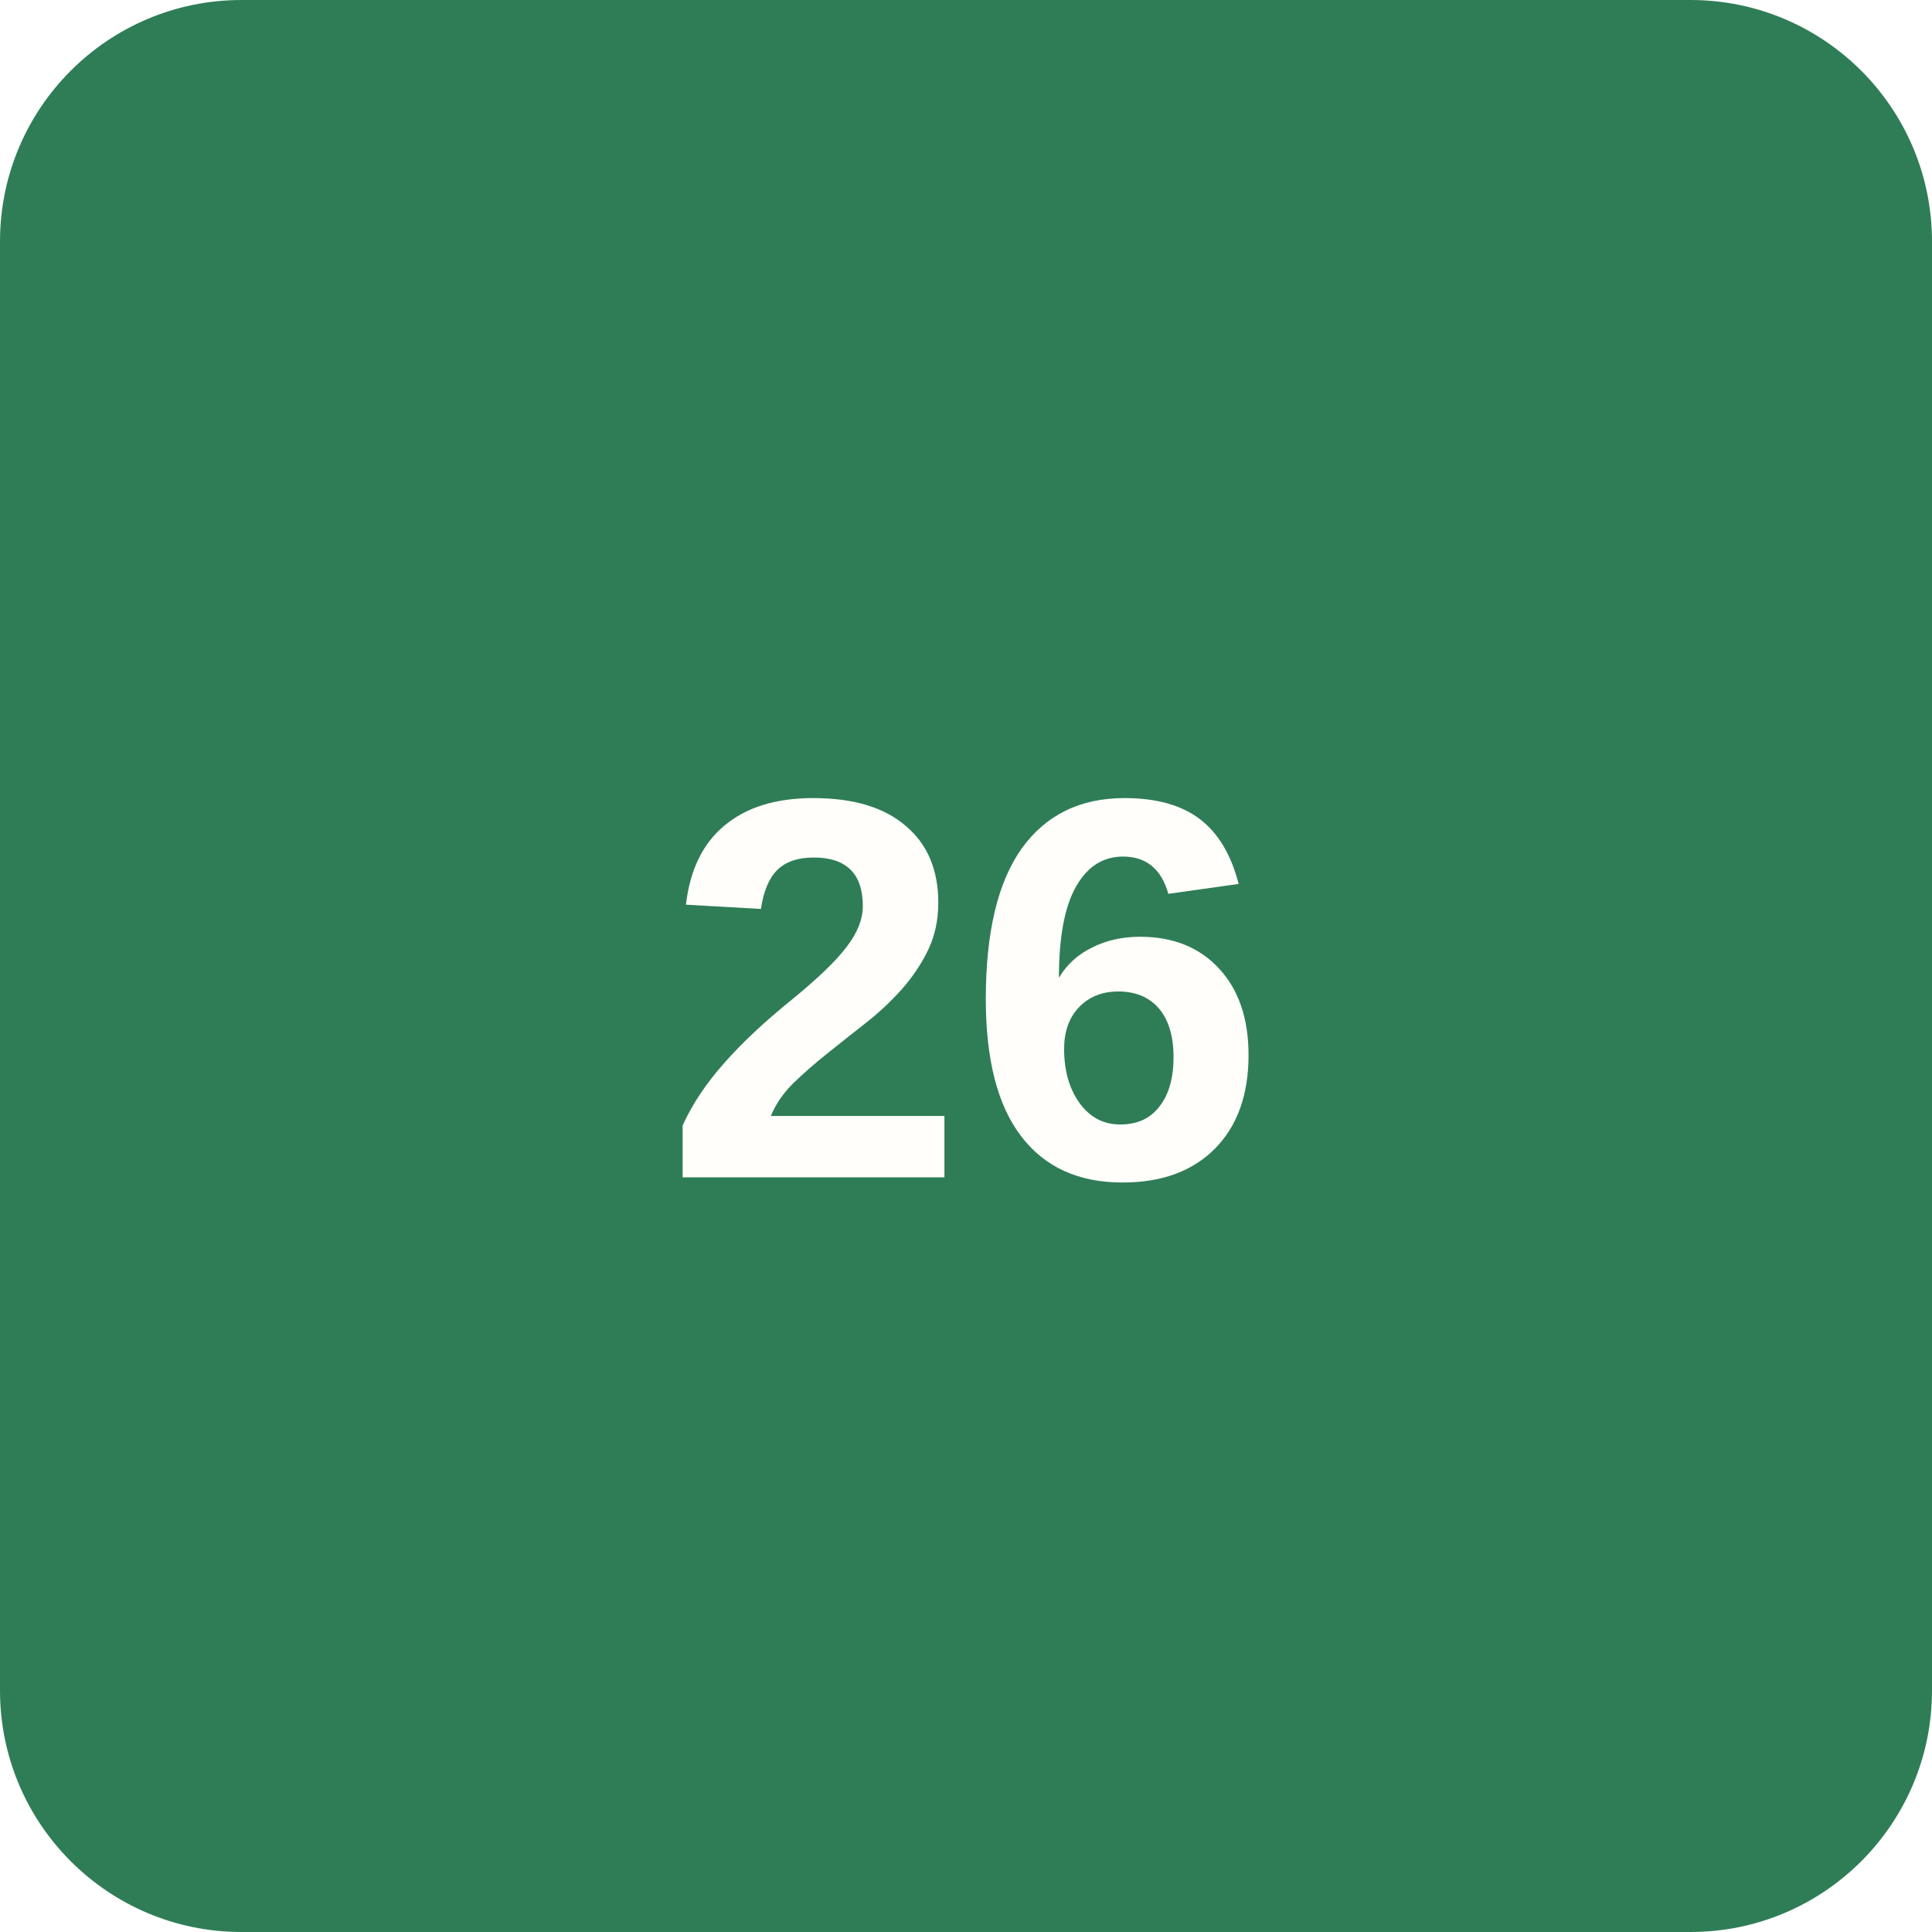
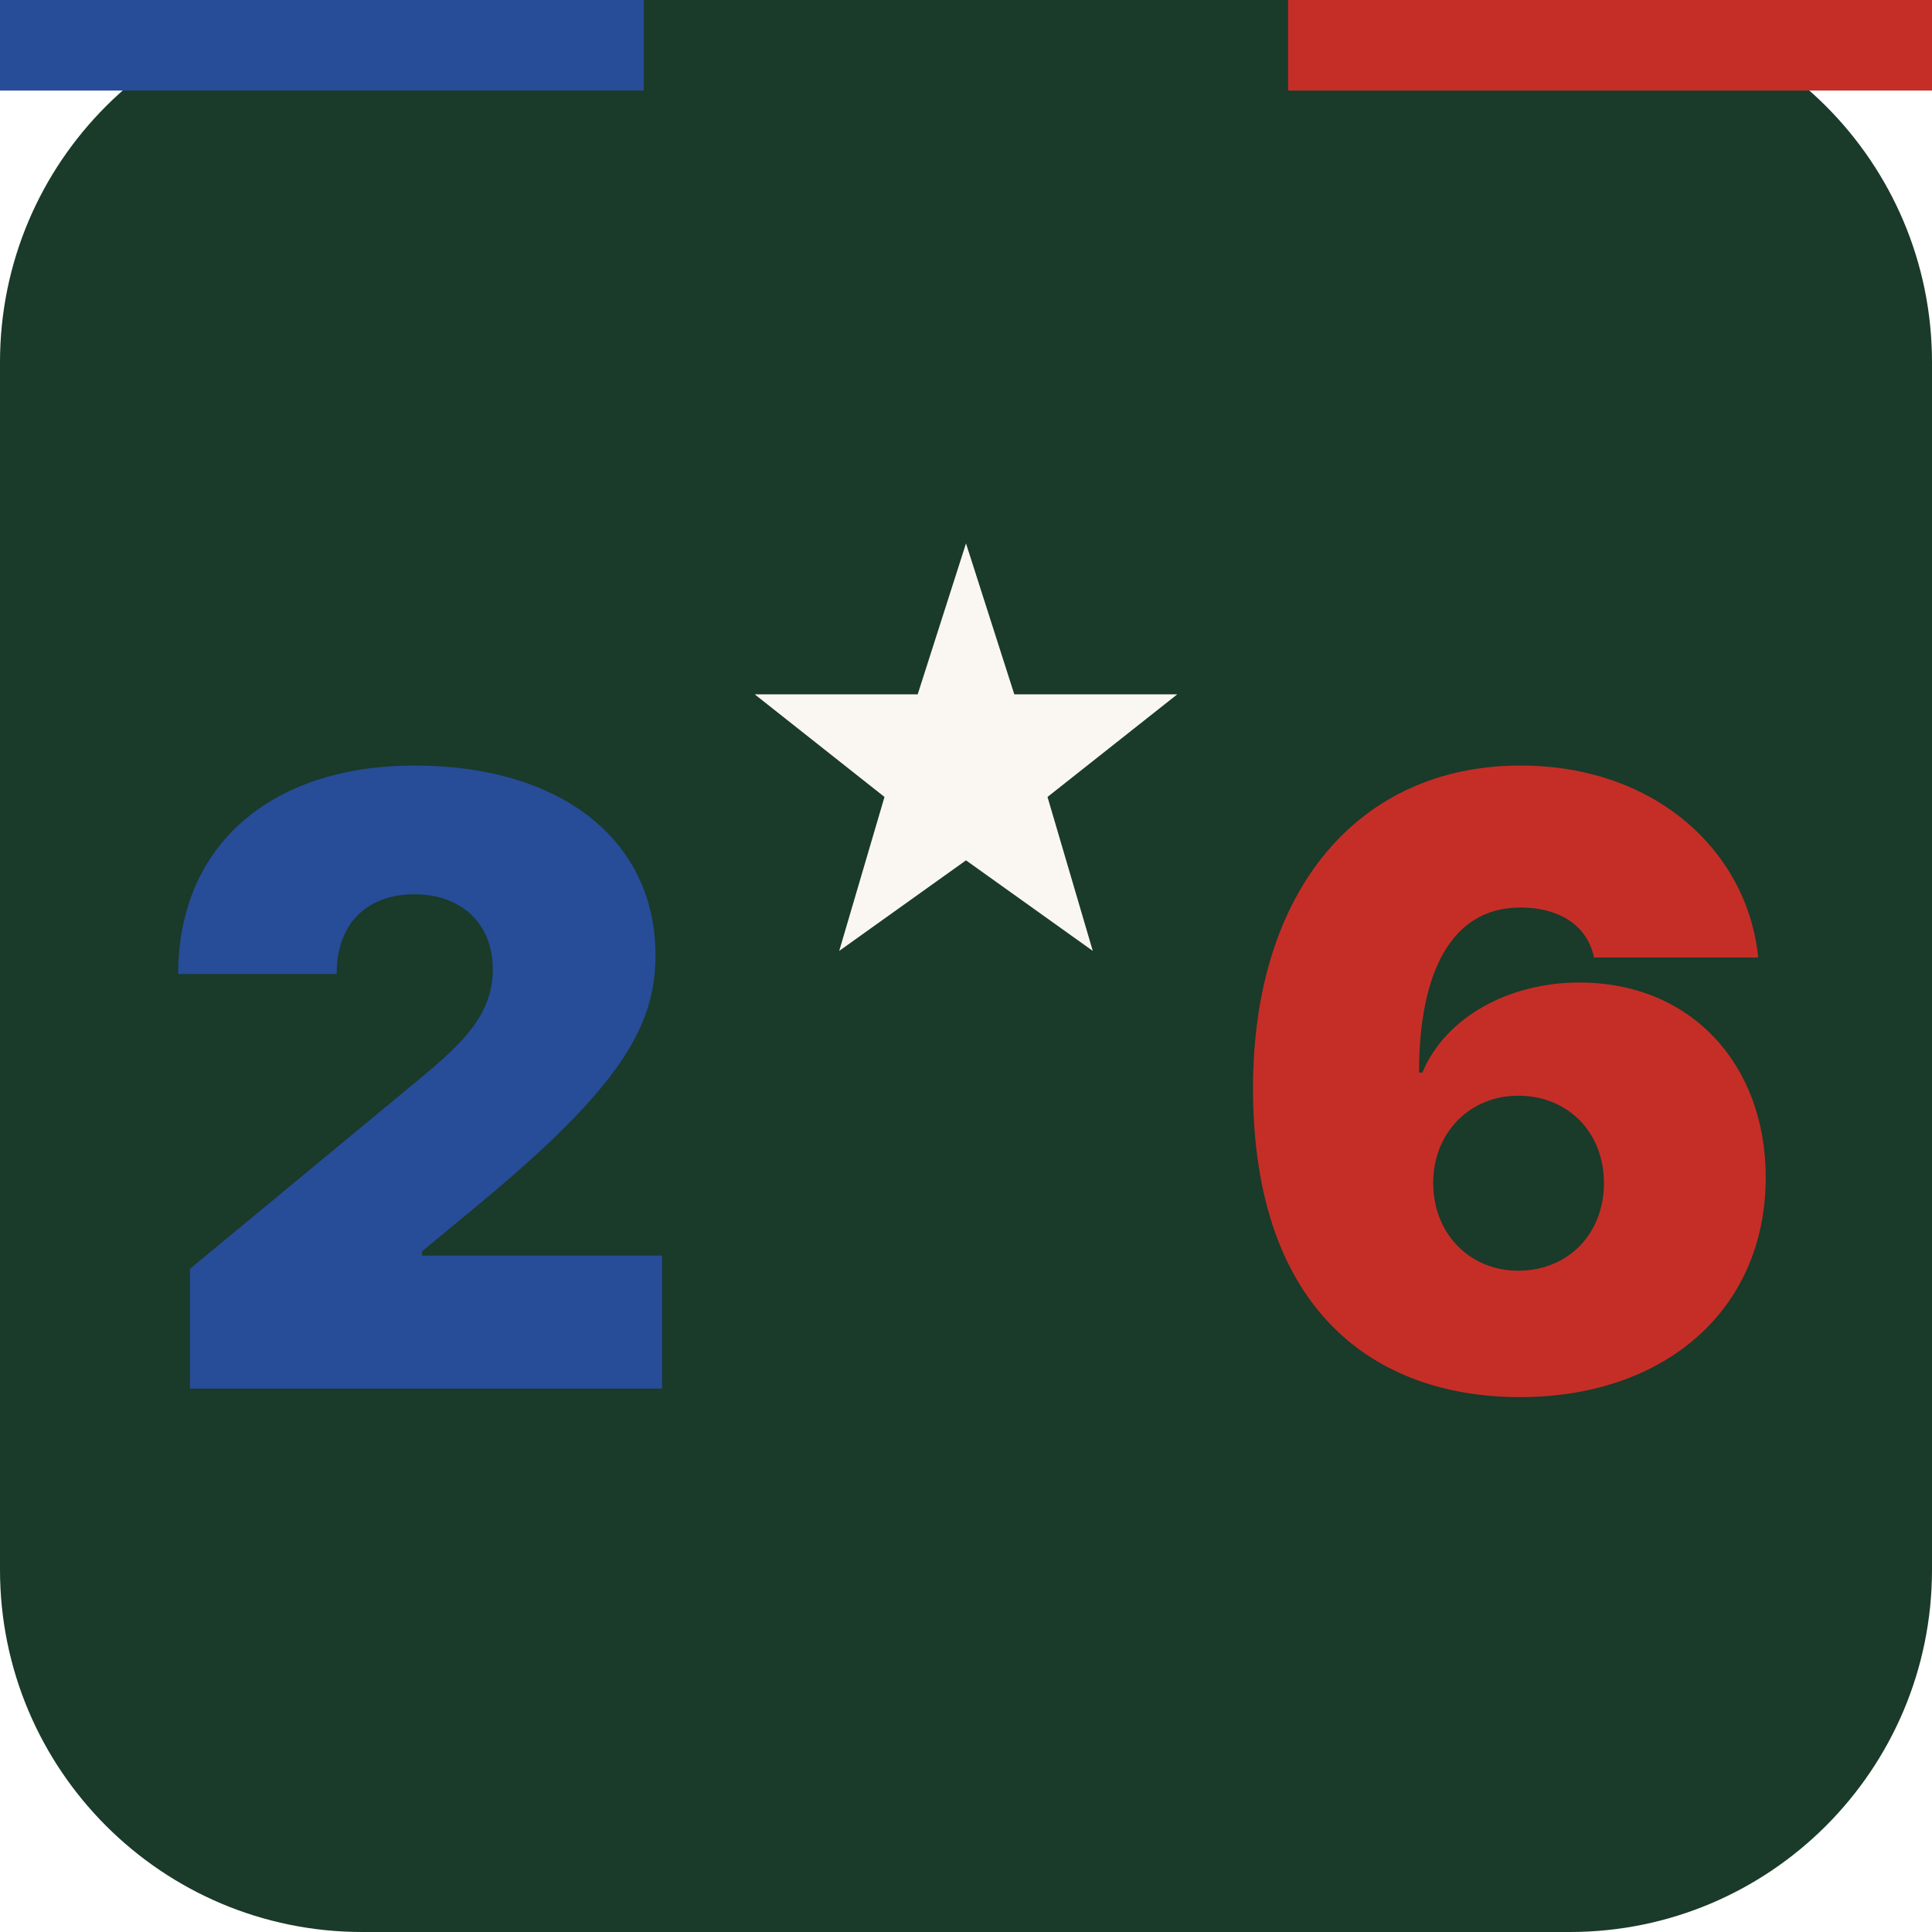
- <svg xmlns="http://www.w3.org/2000/svg" viewBox="0 0 64 64">
-   <rect width="64" height="64" rx="8" fill="#2f7d57" />
-   <text x="32" y="39" text-anchor="middle" fill="#fffefa" font-family="Arial Black, Arial, sans-serif" font-size="18" font-weight="900">26</text>
+ <svg xmlns="http://www.w3.org/2000/svg" viewBox="0 0 64 64" role="img" aria-label="Election 2026">
+   <rect width="64" height="64" rx="12" fill="#1a3a2a" />
+   <rect y="0" width="21.33" height="3" fill="#274c98" />
+   <rect x="21.33" y="0" width="21.34" height="3" fill="#1a3a2a" />
+   <rect x="42.67" y="0" width="21.33" height="3" fill="#c52e26" />
+   <text x="14" y="46" text-anchor="middle" fill="#274c98" font-family="Inter, Arial, sans-serif" font-size="28" font-weight="900">2</text>
+   <polygon points="32,18 33.6,23 39,23 34.7,26.4 36.2,31.5 32,28.5 27.8,31.5 29.3,26.4 25,23 30.4,23" fill="#faf7f3" />
+   <text x="50" y="46" text-anchor="middle" fill="#c52e26" font-family="Inter, Arial, sans-serif" font-size="28" font-weight="900">6</text>
</svg>
